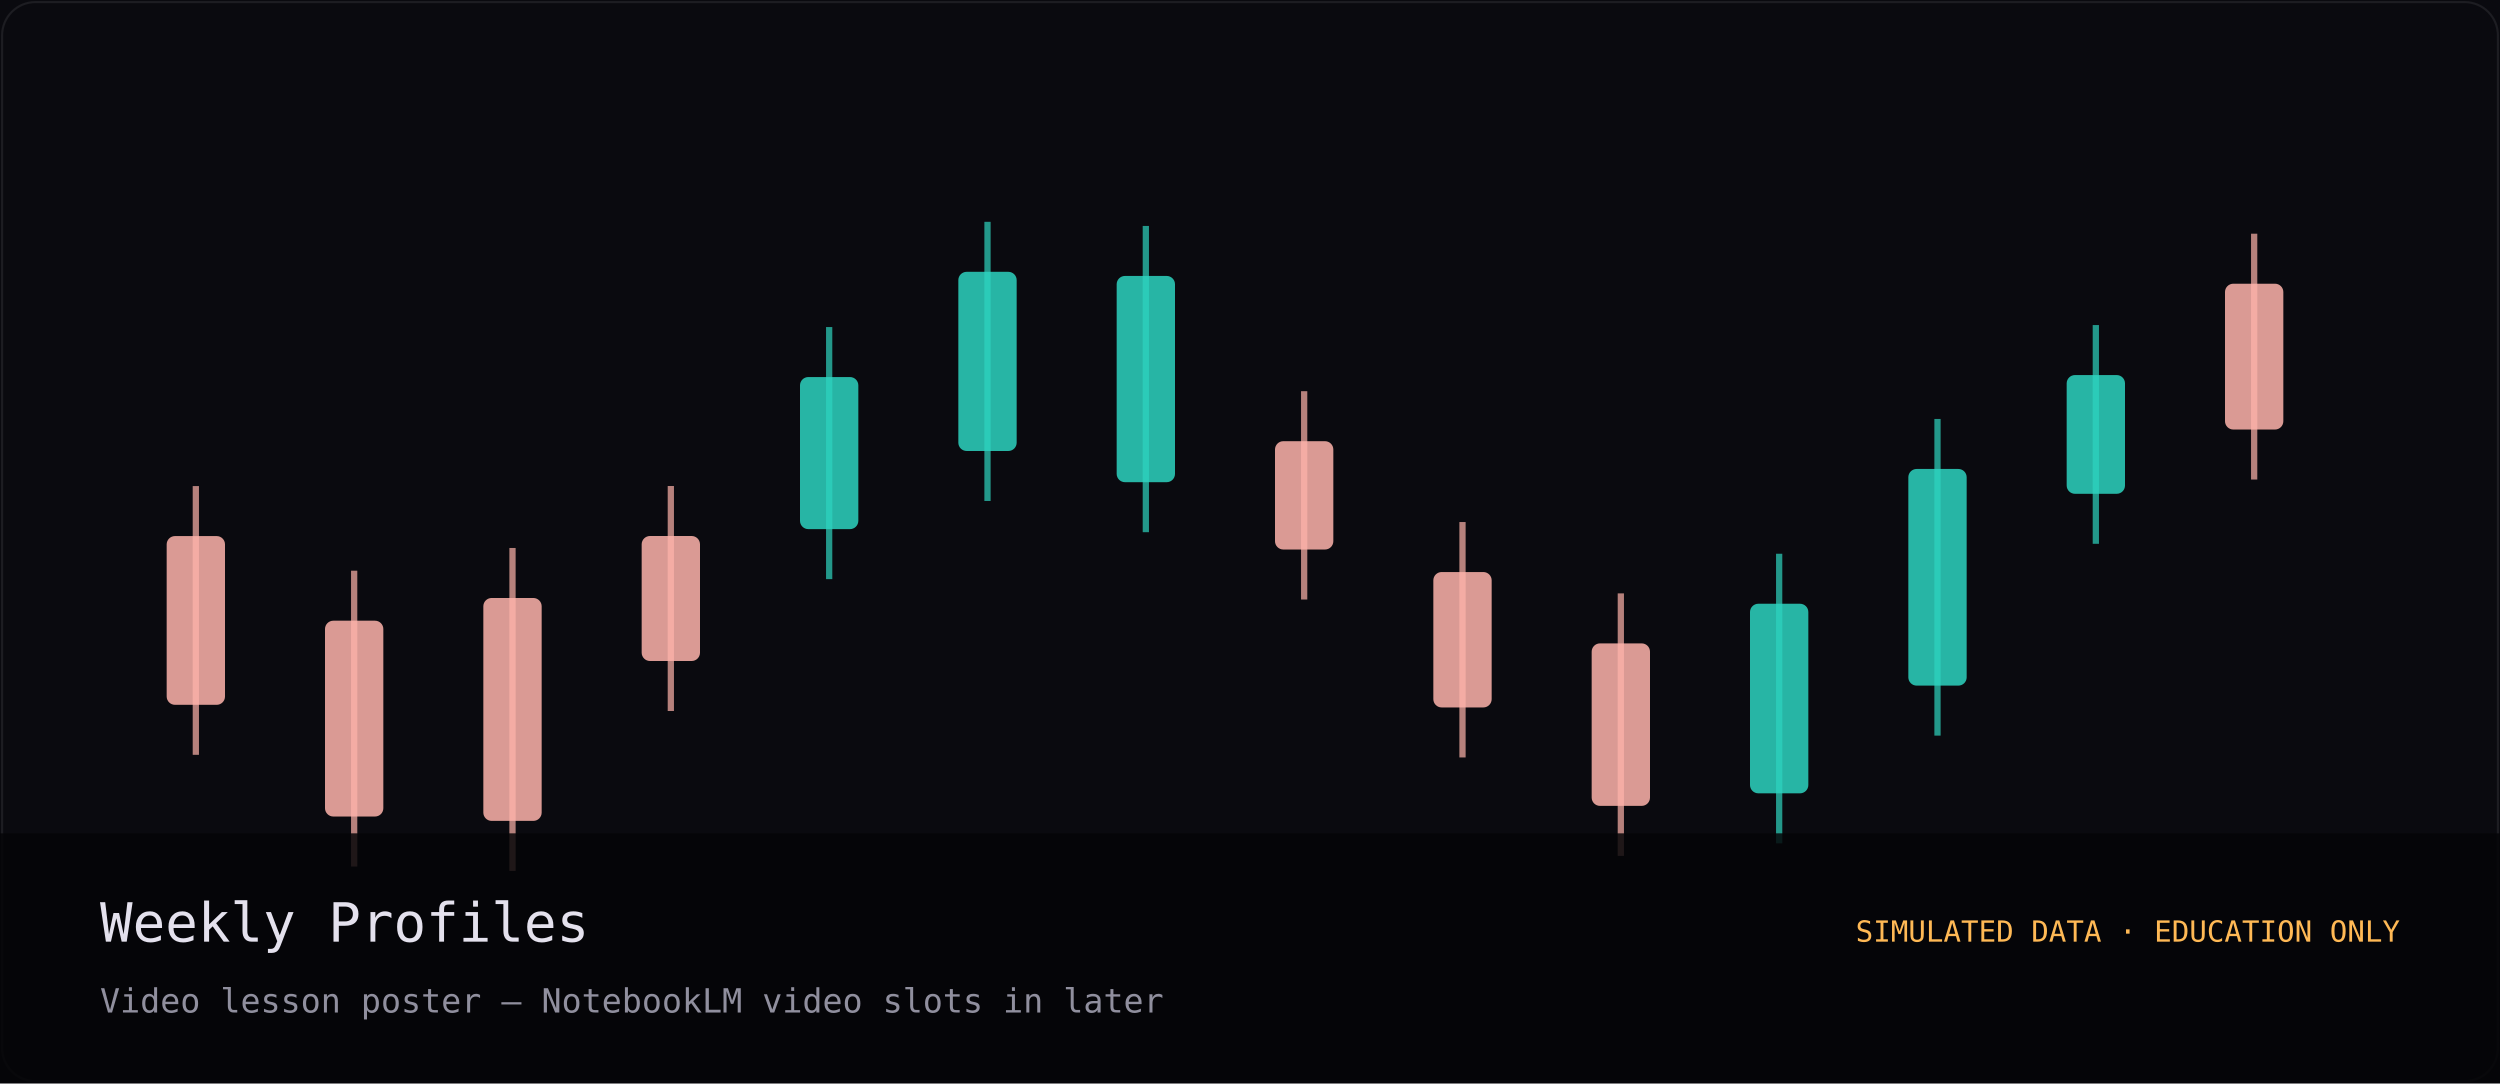
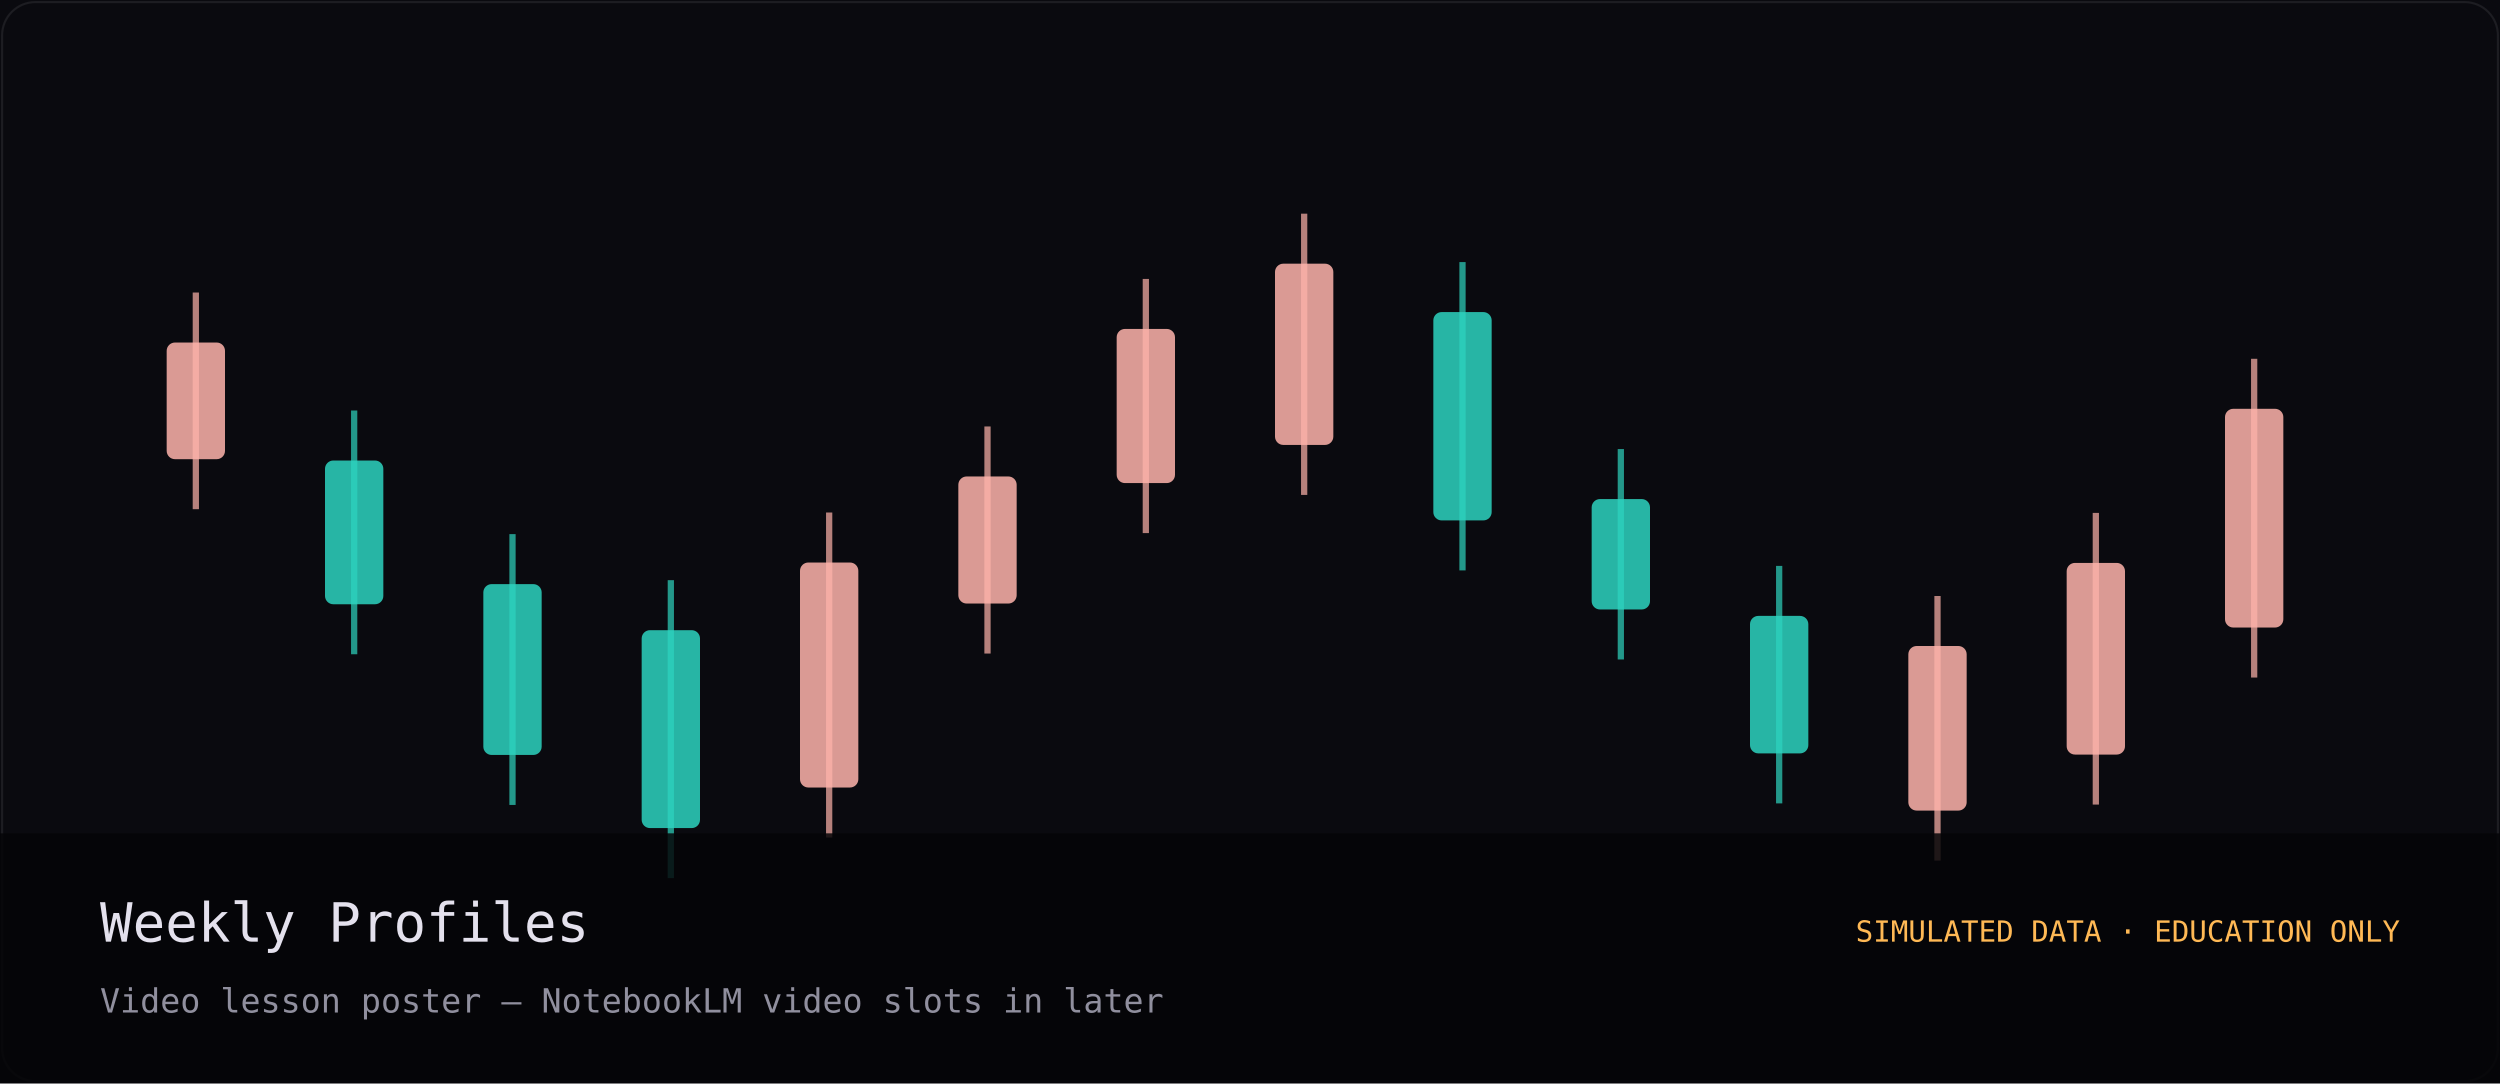
<svg xmlns="http://www.w3.org/2000/svg" width="1200" height="520" viewBox="0 0 1200 520">
  <rect width="1200" height="520" fill="#0A0A0F" />
  <rect x="1" y="1" width="1198" height="518" rx="16" fill="none" stroke="rgba(255,255,255,0.08)" />
-   <line x1="94" y1="233.315" x2="94" y2="362.315" stroke="#FFB4AB" stroke-width="3" opacity="0.7" />
-   <rect x="80" y="257.315" width="28" height="81" rx="4" fill="#FFB4AB" opacity="0.85" />
-   <line x1="170" y1="273.933" x2="170" y2="415.933" stroke="#FFB4AB" stroke-width="3" opacity="0.7" />
-   <rect x="156" y="297.933" width="28" height="94" rx="4" fill="#FFB4AB" opacity="0.85" />
-   <line x1="246" y1="263.031" x2="246" y2="418.031" stroke="#FFB4AB" stroke-width="3" opacity="0.7" />
-   <rect x="232" y="287.031" width="28" height="107" rx="4" fill="#FFB4AB" opacity="0.85" />
-   <line x1="322" y1="233.281" x2="322" y2="341.281" stroke="#FFB4AB" stroke-width="3" opacity="0.7" />
-   <rect x="308" y="257.281" width="28" height="60" rx="4" fill="#FFB4AB" opacity="0.85" />
-   <line x1="398" y1="156.982" x2="398" y2="277.982" stroke="#2DD4BF" stroke-width="3" opacity="0.7" />
-   <rect x="384" y="180.982" width="28" height="73" rx="4" fill="#2DD4BF" opacity="0.85" />
-   <line x1="474" y1="106.474" x2="474" y2="240.474" stroke="#2DD4BF" stroke-width="3" opacity="0.7" />
-   <rect x="460" y="130.474" width="28" height="86" rx="4" fill="#2DD4BF" opacity="0.85" />
-   <line x1="550" y1="108.452" x2="550" y2="255.452" stroke="#2DD4BF" stroke-width="3" opacity="0.7" />
-   <rect x="536" y="132.452" width="28" height="99" rx="4" fill="#2DD4BF" opacity="0.85" />
-   <line x1="626" y1="187.772" x2="626" y2="287.772" stroke="#FFB4AB" stroke-width="3" opacity="0.7" />
-   <rect x="612" y="211.772" width="28" height="52" rx="4" fill="#FFB4AB" opacity="0.85" />
-   <line x1="702" y1="250.576" x2="702" y2="363.576" stroke="#FFB4AB" stroke-width="3" opacity="0.7" />
-   <rect x="688" y="274.576" width="28" height="65" rx="4" fill="#FFB4AB" opacity="0.85" />
-   <line x1="778" y1="284.824" x2="778" y2="410.824" stroke="#FFB4AB" stroke-width="3" opacity="0.7" />
-   <rect x="764" y="308.824" width="28" height="78" rx="4" fill="#FFB4AB" opacity="0.85" />
-   <line x1="854" y1="265.799" x2="854" y2="404.799" stroke="#2DD4BF" stroke-width="3" opacity="0.7" />
-   <rect x="840" y="289.799" width="28" height="91" rx="4" fill="#2DD4BF" opacity="0.85" />
-   <line x1="930" y1="201.099" x2="930" y2="353.099" stroke="#2DD4BF" stroke-width="3" opacity="0.7" />
-   <rect x="916" y="225.099" width="28" height="104" rx="4" fill="#2DD4BF" opacity="0.85" />
-   <line x1="1006" y1="156.027" x2="1006" y2="261.027" stroke="#2DD4BF" stroke-width="3" opacity="0.7" />
-   <rect x="992" y="180.027" width="28" height="57" rx="4" fill="#2DD4BF" opacity="0.85" />
-   <line x1="1082" y1="112.178" x2="1082" y2="230.178" stroke="#FFB4AB" stroke-width="3" opacity="0.7" />
-   <rect x="1068" y="136.178" width="28" height="70" rx="4" fill="#FFB4AB" opacity="0.85" />
+   <line x1="94" y1="140.411" x2="94" y2="244.411" stroke="#FFB4AB" stroke-width="3" opacity="0.7" />
+   <rect x="80" y="164.411" width="28" height="56" rx="4" fill="#FFB4AB" opacity="0.85" />
+   <line x1="170" y1="197.042" x2="170" y2="314.042" stroke="#2DD4BF" stroke-width="3" opacity="0.7" />
+   <rect x="156" y="221.042" width="28" height="69" rx="4" fill="#2DD4BF" opacity="0.85" />
+   <line x1="246" y1="256.377" x2="246" y2="386.377" stroke="#2DD4BF" stroke-width="3" opacity="0.7" />
+   <rect x="232" y="280.377" width="28" height="82" rx="4" fill="#2DD4BF" opacity="0.85" />
+   <line x1="322" y1="278.481" x2="322" y2="421.481" stroke="#2DD4BF" stroke-width="3" opacity="0.7" />
+   <rect x="308" y="302.481" width="28" height="95" rx="4" fill="#2DD4BF" opacity="0.85" />
+   <line x1="398" y1="246.005" x2="398" y2="402.005" stroke="#FFB4AB" stroke-width="3" opacity="0.7" />
+   <rect x="384" y="270.005" width="28" height="108" rx="4" fill="#FFB4AB" opacity="0.85" />
+   <line x1="474" y1="204.703" x2="474" y2="313.703" stroke="#FFB4AB" stroke-width="3" opacity="0.7" />
+   <rect x="460" y="228.703" width="28" height="61" rx="4" fill="#FFB4AB" opacity="0.85" />
+   <line x1="550" y1="133.885" x2="550" y2="255.885" stroke="#FFB4AB" stroke-width="3" opacity="0.7" />
+   <rect x="536" y="157.885" width="28" height="74" rx="4" fill="#FFB4AB" opacity="0.85" />
+   <line x1="626" y1="102.565" x2="626" y2="237.565" stroke="#FFB4AB" stroke-width="3" opacity="0.7" />
+   <rect x="612" y="126.565" width="28" height="87" rx="4" fill="#FFB4AB" opacity="0.85" />
+   <line x1="702" y1="125.798" x2="702" y2="273.798" stroke="#2DD4BF" stroke-width="3" opacity="0.7" />
+   <rect x="688" y="149.798" width="28" height="100" rx="4" fill="#2DD4BF" opacity="0.85" />
+   <line x1="778" y1="215.549" x2="778" y2="316.549" stroke="#2DD4BF" stroke-width="3" opacity="0.7" />
+   <rect x="764" y="239.549" width="28" height="53" rx="4" fill="#2DD4BF" opacity="0.85" />
+   <line x1="854" y1="271.63" x2="854" y2="385.63" stroke="#2DD4BF" stroke-width="3" opacity="0.7" />
+   <rect x="840" y="295.63" width="28" height="66" rx="4" fill="#2DD4BF" opacity="0.85" />
+   <line x1="930" y1="286.082" x2="930" y2="413.082" stroke="#FFB4AB" stroke-width="3" opacity="0.7" />
+   <rect x="916" y="310.082" width="28" height="79" rx="4" fill="#FFB4AB" opacity="0.85" />
+   <line x1="1006" y1="246.194" x2="1006" y2="386.194" stroke="#FFB4AB" stroke-width="3" opacity="0.7" />
+   <rect x="992" y="270.194" width="28" height="92" rx="4" fill="#FFB4AB" opacity="0.85" />
+   <line x1="1082" y1="172.22" x2="1082" y2="325.22" stroke="#FFB4AB" stroke-width="3" opacity="0.7" />
+   <rect x="1068" y="196.22" width="28" height="105" rx="4" fill="#FFB4AB" opacity="0.85" />
  <rect x="0" y="400" width="1200" height="120" fill="#050507" opacity="0.85" />
  <text x="48" y="452" font-family="Menlo, monospace" font-size="26" fill="#E4E1ED">Weekly Profiles</text>
  <text x="48" y="486" font-family="Menlo, monospace" font-size="16" fill="#908F9E">Video lesson poster — NotebookLM video slots in later</text>
  <text x="1152" y="452" text-anchor="end" font-family="Menlo, monospace" font-size="14" fill="#FFB955">SIMULATED DATA · EDUCATION ONLY</text>
</svg>
